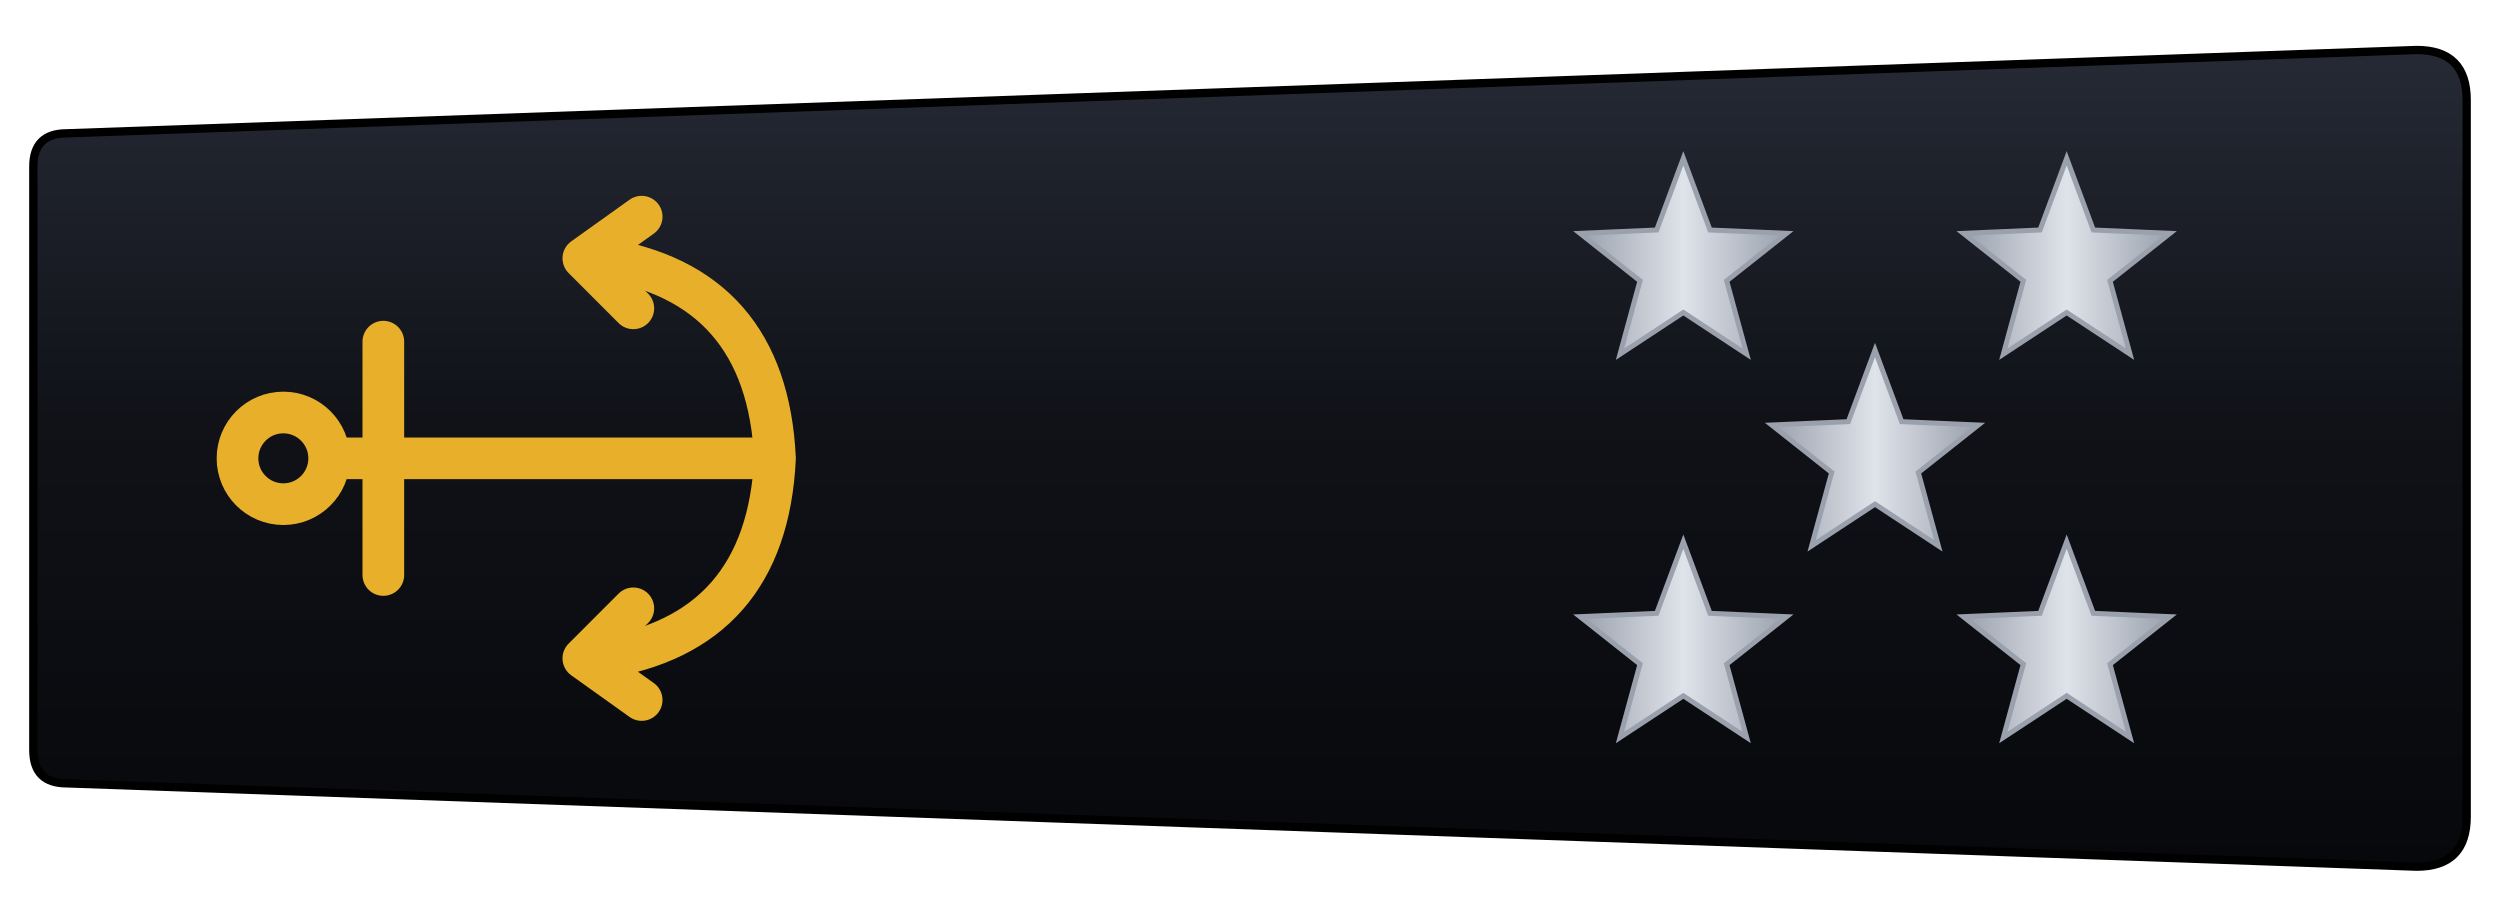
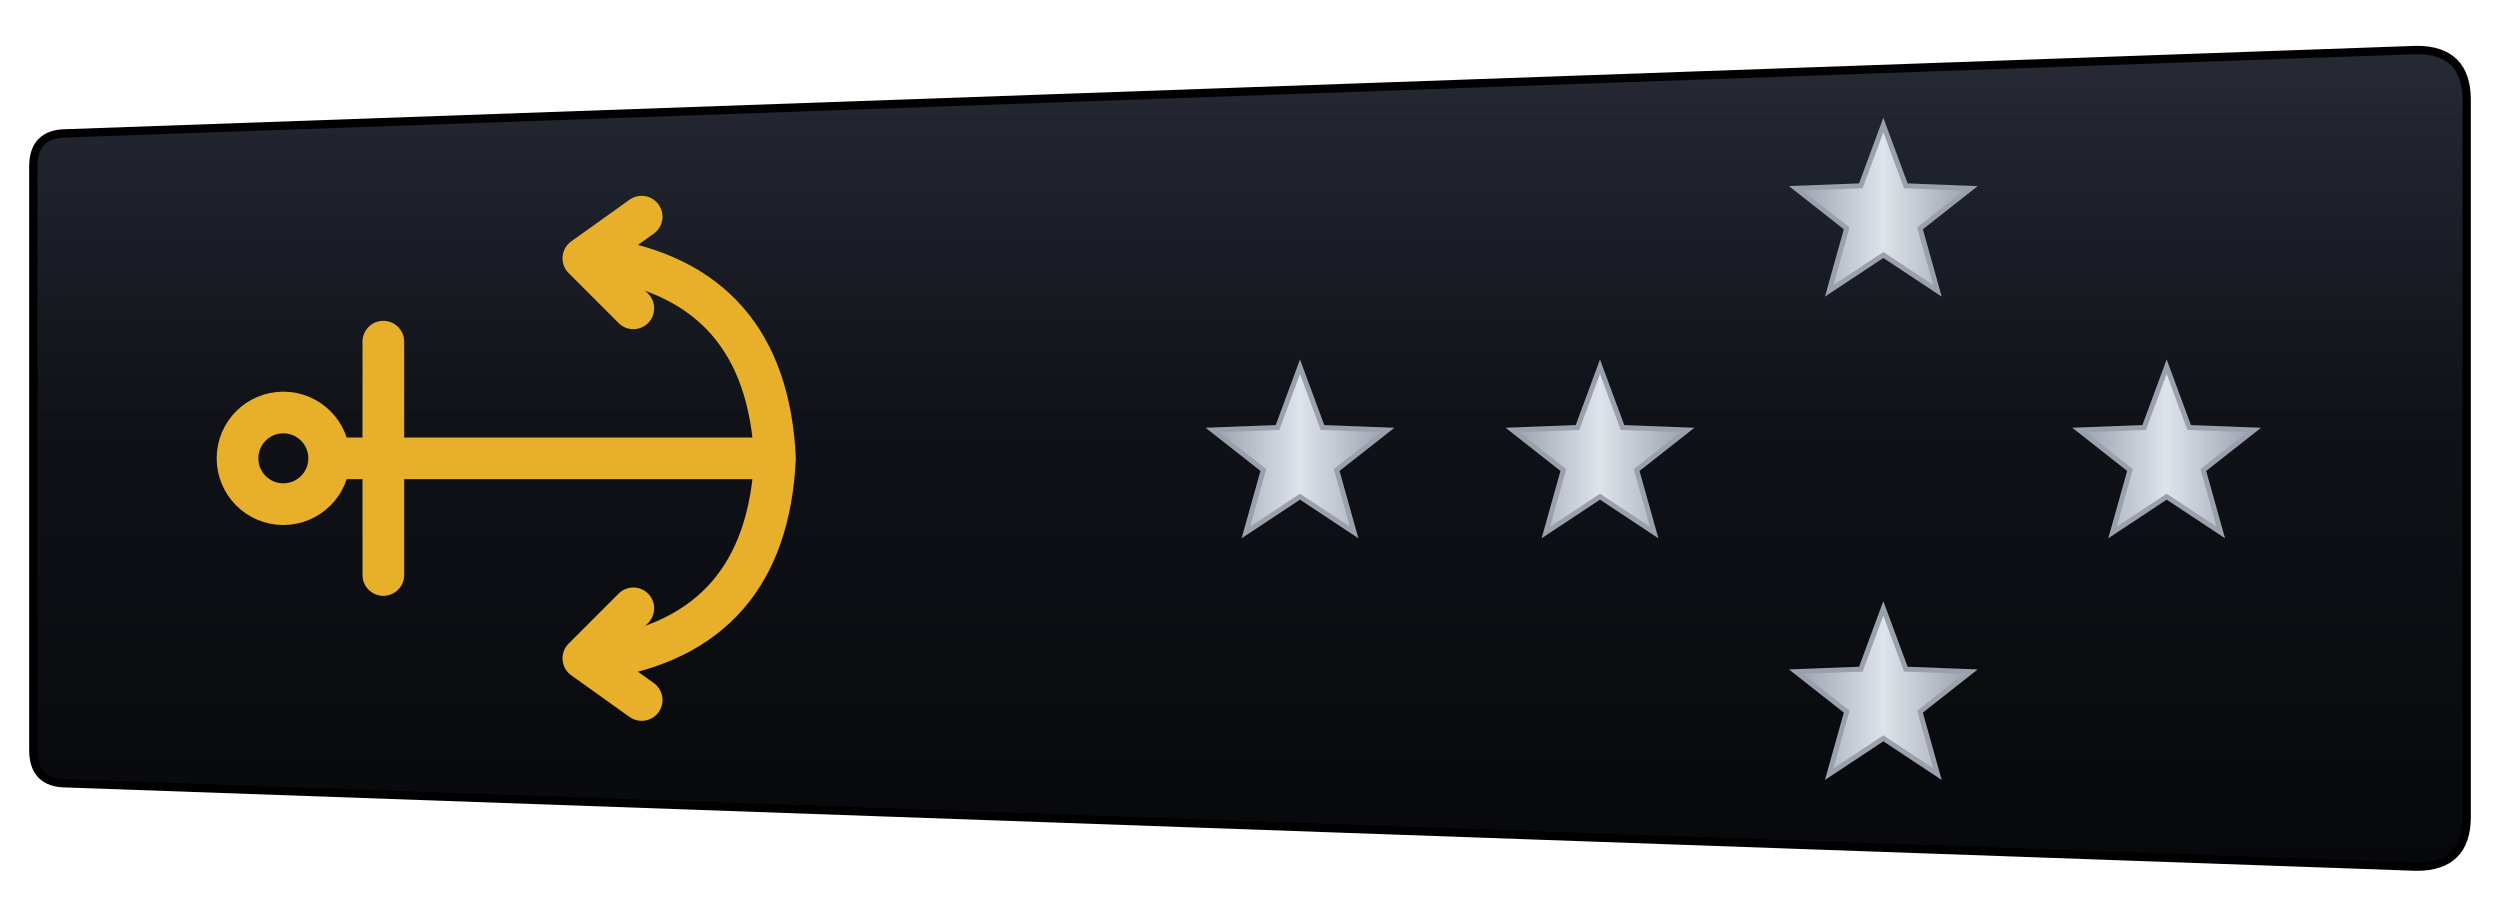
<svg xmlns="http://www.w3.org/2000/svg" viewBox="0 0 300 110" role="img" aria-label="Galon">
  <defs>
    <clipPath id="board">
      <path d="M8,16 L290,6 Q296,6 296,12 L296,98 Q296,104 290,104 L8,94 Q4,94 4,90 L4,20 Q4,16 8,16 Z" />
    </clipPath>
    <linearGradient id="fond" x1="0" y1="0" x2="0" y2="1">
      <stop offset="0" stop-color="#262a35" />
      <stop offset="0.45" stop-color="#101218" />
      <stop offset="1" stop-color="#07080b" />
    </linearGradient>
    <linearGradient id="or" x1="0" y1="0" x2="1" y2="0">
      <stop offset="0" stop-color="#b7841a" />
      <stop offset="0.5" stop-color="#e8b02a" />
      <stop offset="1" stop-color="#b7841a" />
    </linearGradient>
    <linearGradient id="argent" x1="0" y1="0" x2="1" y2="0">
      <stop offset="0" stop-color="#9aa1ad" />
      <stop offset="0.5" stop-color="#dfe3ea" />
      <stop offset="1" stop-color="#9aa1ad" />
    </linearGradient>
  </defs>
  <path d="M8,16 L290,6 Q296,6 296,12 L296,98 Q296,104 290,104 L8,94 Q4,94 4,90 L4,20 Q4,16 8,16 Z" fill="url(#fond)" stroke="#000" stroke-width="1" />
-   <polygon points="202.0,19.0 205.2,27.6 214.4,28.0 207.2,33.7 209.6,42.5 202.0,37.5 194.4,42.5 196.8,33.7 189.6,28.0 198.8,27.6" fill="url(#argent)" stroke="#9aa1ad" stroke-width="0.6" />
-   <polygon points="248.0,19.0 251.2,27.6 260.4,28.0 253.2,33.7 255.6,42.5 248.0,37.5 240.4,42.5 242.8,33.7 235.6,28.0 244.8,27.6" fill="url(#argent)" stroke="#9aa1ad" stroke-width="0.6" />
-   <polygon points="225.0,42.0 228.2,50.6 237.4,51.0 230.2,56.7 232.6,65.5 225.0,60.5 217.4,65.5 219.8,56.7 212.6,51.0 221.8,50.6" fill="url(#argent)" stroke="#9aa1ad" stroke-width="0.6" />
-   <polygon points="202.0,65.0 205.2,73.6 214.4,74.0 207.2,79.7 209.6,88.5 202.0,83.5 194.4,88.5 196.8,79.7 189.6,74.0 198.8,73.6" fill="url(#argent)" stroke="#9aa1ad" stroke-width="0.6" />
-   <polygon points="248.0,65.0 251.2,73.6 260.4,74.0 253.2,79.7 255.6,88.5 248.0,83.5 240.4,88.5 242.8,79.7 235.6,74.0 244.8,73.6" fill="url(#argent)" stroke="#9aa1ad" stroke-width="0.6" />
+   <polygon points="226.0,15.0 228.7,22.3 236.5,22.6 230.4,27.4 232.5,34.9 226.0,30.6 219.5,34.9 221.6,27.4 215.5,22.6 223.3,22.3" fill="url(#argent)" stroke="#9aa1ad" stroke-width="0.6" />
+   <polygon points="226.0,73.0 228.7,80.3 236.5,80.6 230.4,85.4 232.5,92.9 226.0,88.6 219.5,92.9 221.6,85.4 215.5,80.6 223.3,80.3" fill="url(#argent)" stroke="#9aa1ad" stroke-width="0.6" />
+   <polygon points="192.0,44.0 194.7,51.3 202.5,51.6 196.4,56.4 198.5,63.9 192.0,59.6 185.5,63.9 187.6,56.4 181.5,51.6 189.3,51.3" fill="url(#argent)" stroke="#9aa1ad" stroke-width="0.6" />
+   <polygon points="260.0,44.0 262.7,51.3 270.5,51.6 264.4,56.4 266.5,63.9 260.0,59.6 253.5,63.9 255.6,56.4 249.5,51.6 257.3,51.3" fill="url(#argent)" stroke="#9aa1ad" stroke-width="0.6" />
+   <polygon points="156.0,44.0 158.7,51.3 166.5,51.6 160.4,56.4 162.5,63.9 156.0,59.6 149.5,63.9 151.6,56.4 145.5,51.6 153.3,51.3" fill="url(#argent)" stroke="#9aa1ad" stroke-width="0.6" />
  <g transform="translate(64,55) rotate(-90) scale(1)" fill="none" stroke="#e8b02a" stroke-width="5" stroke-linecap="round" stroke-linejoin="round">
    <circle cx="0" cy="-30" r="5.5" />
    <line x1="-14" y1="-18" x2="14" y2="-18" />
    <line x1="0" y1="-24" x2="0" y2="28" />
    <path d="M-24,8 Q-21,28 0,29 Q21,28 24,8" />
    <path d="M-29,13 L-24,6 L-18,12" />
    <path d="M29,13 L24,6 L18,12" />
  </g>
</svg>
